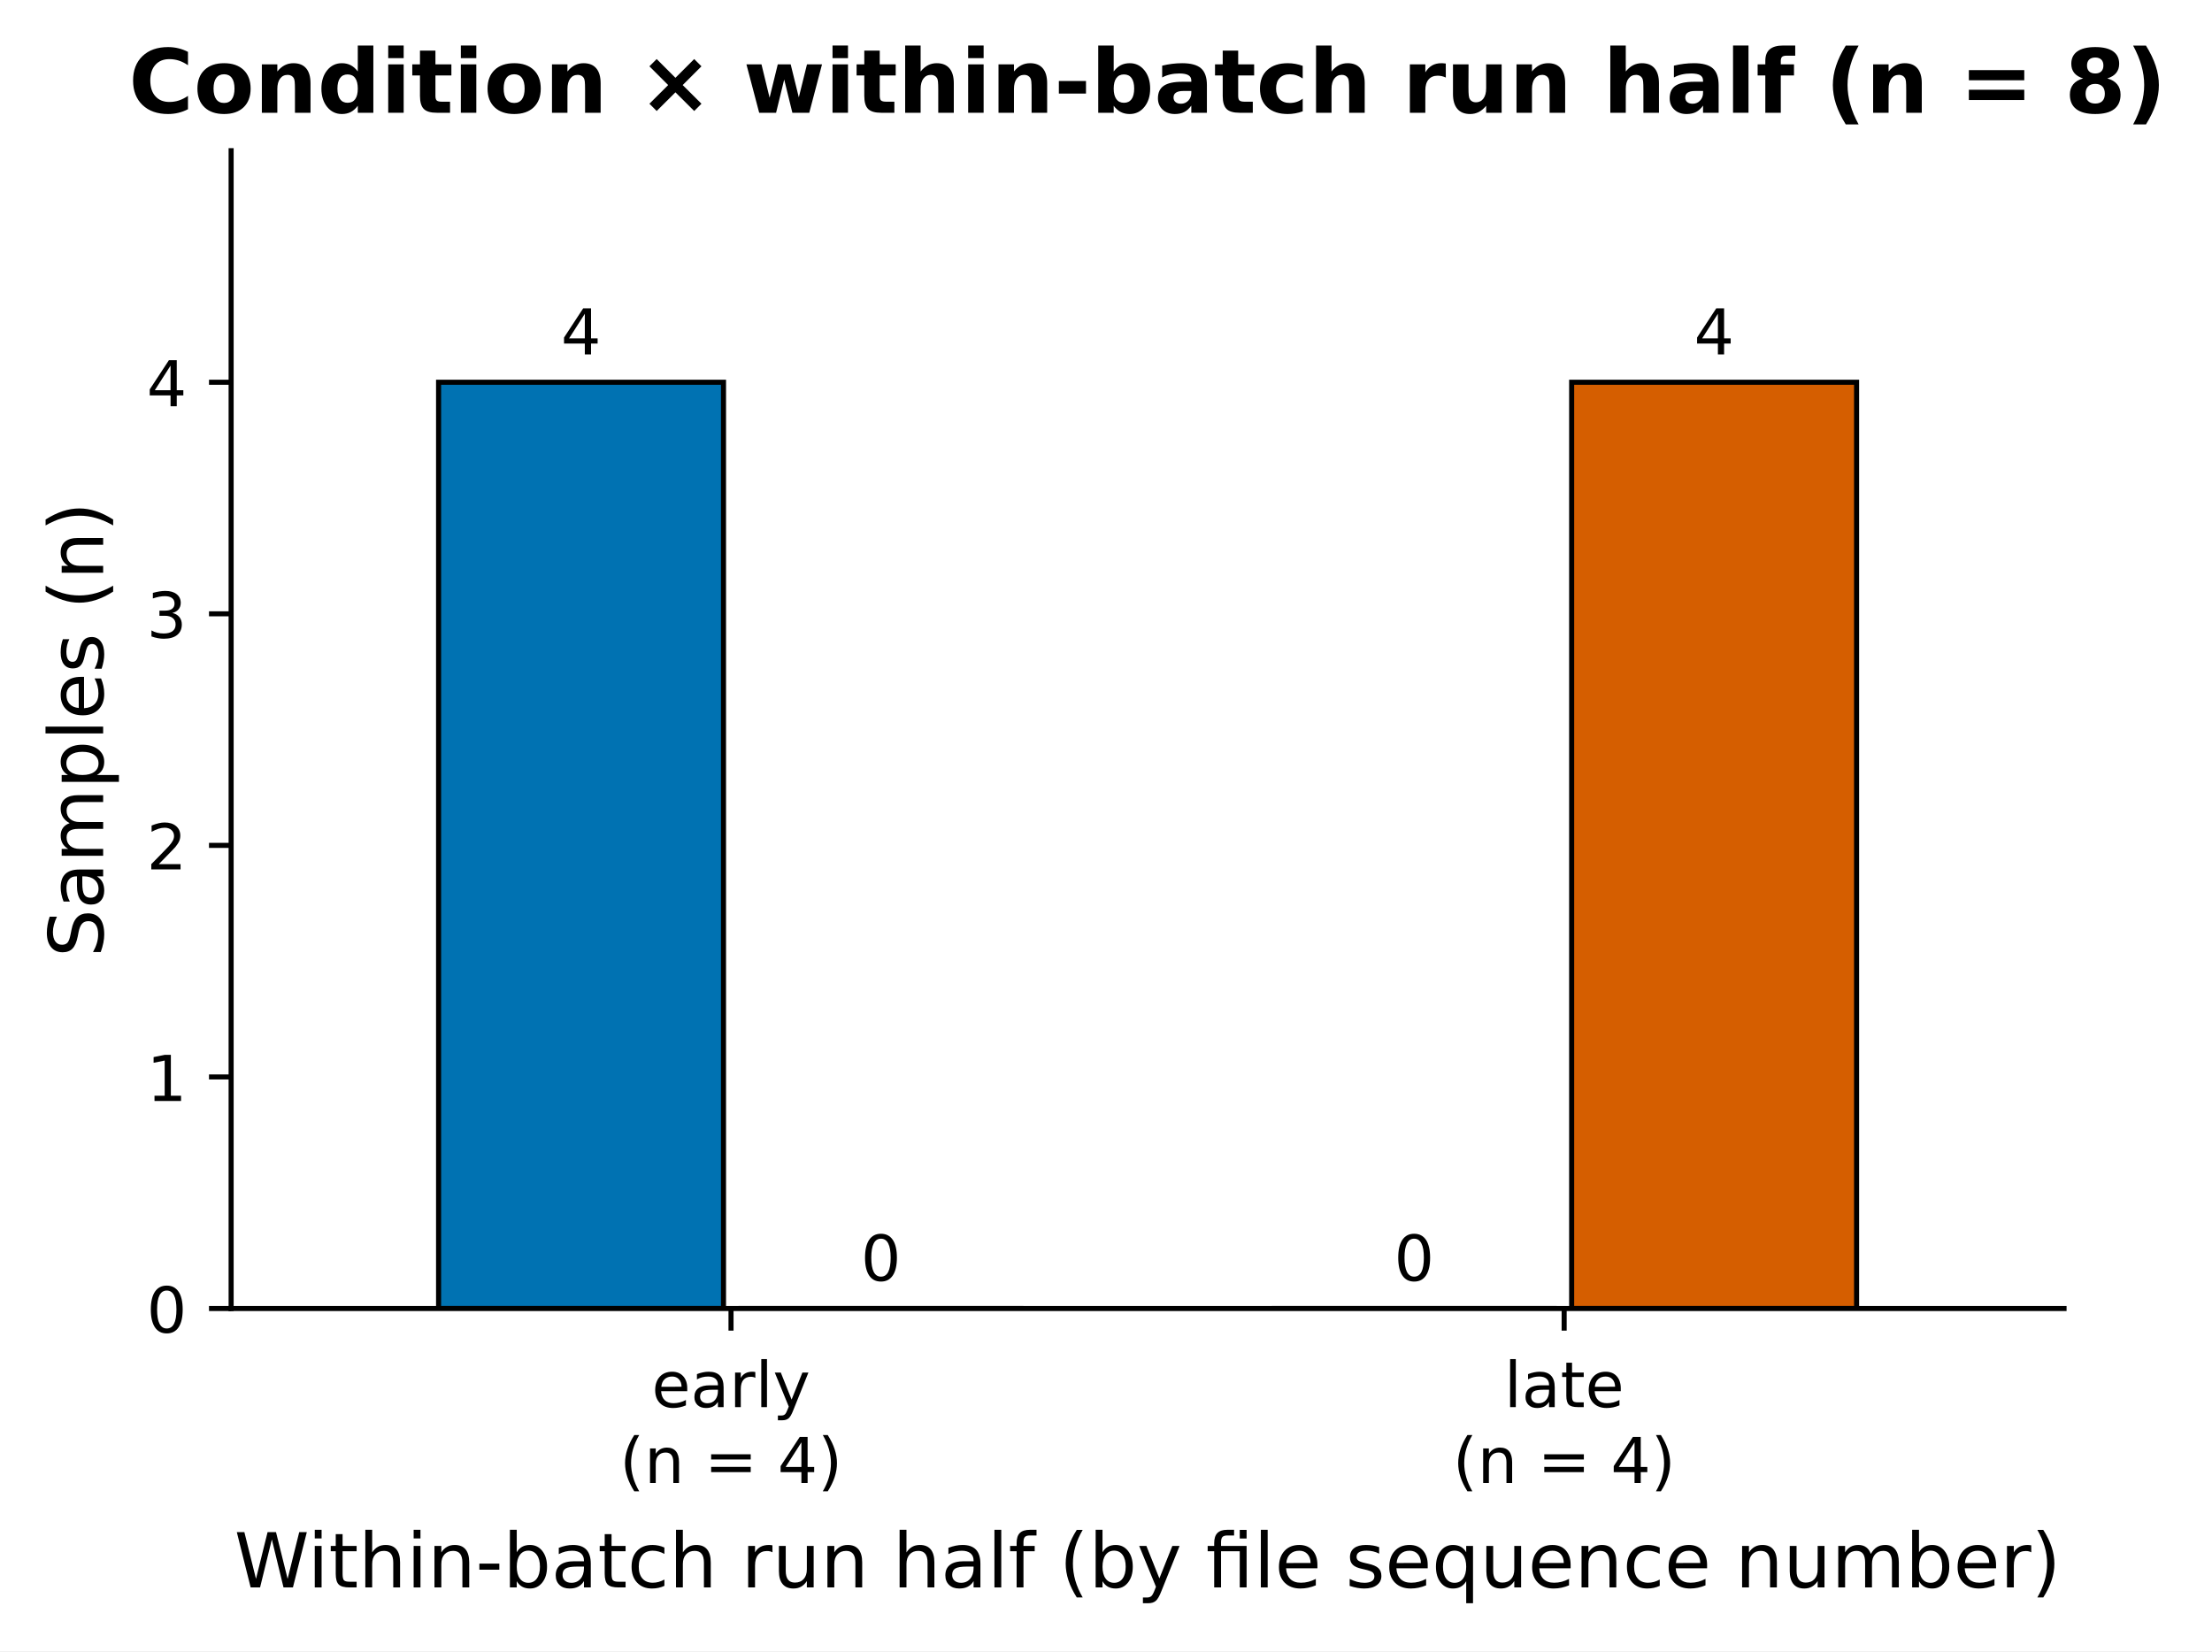
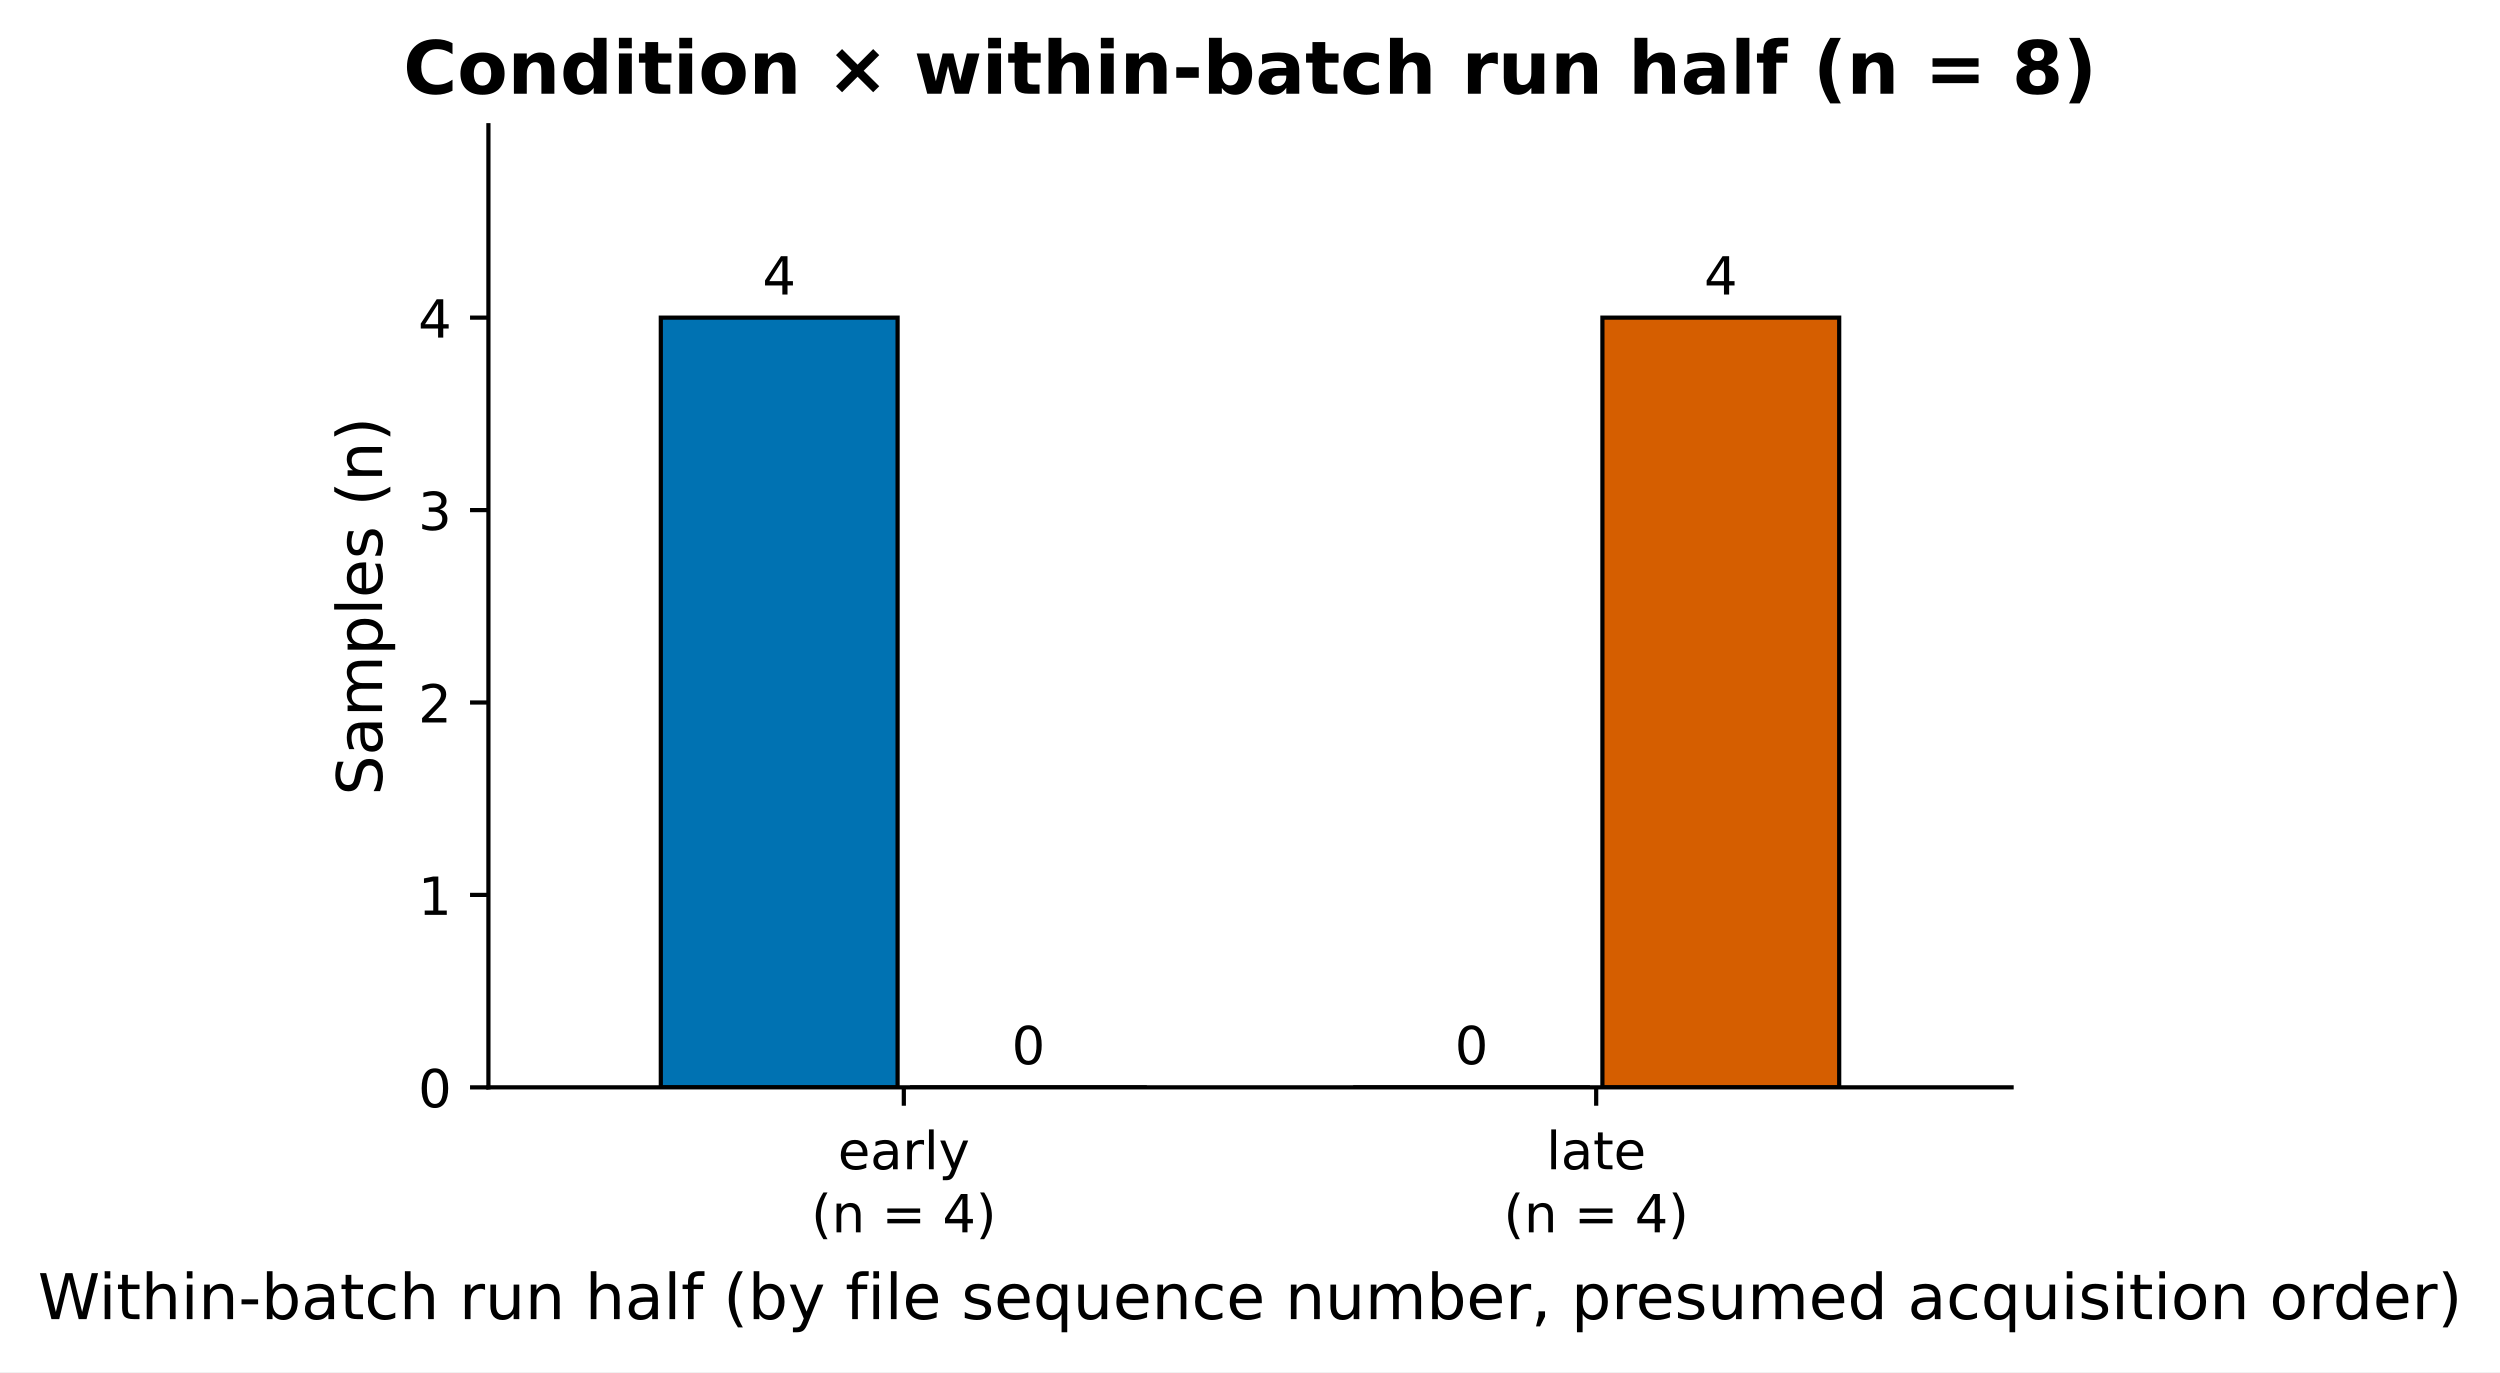
- <svg xmlns="http://www.w3.org/2000/svg" xmlns:xlink="http://www.w3.org/1999/xlink" width="349.928pt" height="261.195pt" viewBox="0 0 349.928 261.195" version="1.1">
+ <svg xmlns="http://www.w3.org/2000/svg" xmlns:xlink="http://www.w3.org/1999/xlink" width="475.909pt" height="261.195pt" viewBox="0 0 475.909 261.195" version="1.1">
  <defs>
    <style type="text/css">*{stroke-linejoin: round; stroke-linecap: butt}</style>
  </defs>
  <g id="figure_1">
    <g id="patch_1">
-       <path d="M 0 261.195  L 349.928 261.195  L 349.928 0  L 0 0  z " style="fill: #ffffff" />
+       <path d="M 0 261.195  L 475.909 261.195  L 475.909 0  L 0 0  z " style="fill: #ffffff" />
    </g>
    <g id="axes_1">
      <g id="patch_2">
-         <path d="M 36.563 206.99  L 326.521 206.99  L 326.521 23.838  L 36.563 23.838  z " style="fill: #ffffff" />
+         <path d="M 92.976 206.99  L 382.933 206.99  L 382.933 23.838  L 92.976 23.838  z " style="fill: #ffffff" />
      </g>
      <g id="patch_3">
-         <path d="M 69.381 206.99  L 114.456 206.99  L 114.456 60.468  L 69.381 60.468  z " clip-path="url(#p6c44397ca6)" style="fill: #0072b2; stroke: #000000; stroke-width: 0.8; stroke-linejoin: miter" />
+         <path d="M 125.794 206.99  L 170.869 206.99  L 170.869 60.468  L 125.794 60.468  z " clip-path="url(#pe62c5b9ca9)" style="fill: #0072b2; stroke: #000000; stroke-width: 0.8; stroke-linejoin: miter" />
      </g>
      <g id="patch_4">
-         <path d="M 201.18 206.99  L 246.255 206.99  L 246.255 206.99  L 201.18 206.99  z " clip-path="url(#p6c44397ca6)" style="fill: #0072b2; stroke: #000000; stroke-width: 0.8; stroke-linejoin: miter" />
+         <path d="M 257.592 206.99  L 302.668 206.99  L 302.668 206.99  L 257.592 206.99  z " clip-path="url(#pe62c5b9ca9)" style="fill: #0072b2; stroke: #000000; stroke-width: 0.8; stroke-linejoin: miter" />
      </g>
      <g id="patch_5">
-         <path d="M 116.829 206.99  L 161.904 206.99  L 161.904 206.99  L 116.829 206.99  z " clip-path="url(#p6c44397ca6)" style="fill: #d55e00; stroke: #000000; stroke-width: 0.8; stroke-linejoin: miter" />
+         <path d="M 173.241 206.99  L 218.316 206.99  L 218.316 206.99  L 173.241 206.99  z " clip-path="url(#pe62c5b9ca9)" style="fill: #d55e00; stroke: #000000; stroke-width: 0.8; stroke-linejoin: miter" />
      </g>
      <g id="patch_6">
-         <path d="M 248.628 206.99  L 293.703 206.99  L 293.703 60.468  L 248.628 60.468  z " clip-path="url(#p6c44397ca6)" style="fill: #d55e00; stroke: #000000; stroke-width: 0.8; stroke-linejoin: miter" />
+         <path d="M 305.04 206.99  L 350.115 206.99  L 350.115 60.468  L 305.04 60.468  z " clip-path="url(#pe62c5b9ca9)" style="fill: #d55e00; stroke: #000000; stroke-width: 0.8; stroke-linejoin: miter" />
      </g>
      <g id="matplotlib.axis_1">
        <g id="xtick_1">
          <g id="line2d_1">
            <defs>
-               <path id="m9b67dad67b" d="M 0 0  L 0 3.5  " style="stroke: #000000; stroke-width: 0.8" />
+               <path id="me3e84cc0a0" d="M 0 0  L 0 3.5  " style="stroke: #000000; stroke-width: 0.8" />
            </defs>
            <g>
-               <use xlink:href="#m9b67dad67b" x="115.643" y="206.99" style="stroke: #000000; stroke-width: 0.8" />
+               <use xlink:href="#me3e84cc0a0" x="172.055" y="206.99" style="stroke: #000000; stroke-width: 0.8" />
            </g>
          </g>
          <g id="text_1">
-             <g transform="translate(103.0981 222.5891) scale(0.1 -0.1)">
-               <defs>
-                 <path id="DejaVuSans-48" d="M 3597 1894  L 3597 1613  L 953 1613  Q 991 1019 1311 708  Q 1631 397 2203 397  Q 2534 397 2845 478  Q 3156 559 3463 722  L 3463 178  Q 3153 47 2828 -22  Q 2503 -91 2169 -91  Q 1331 -91 842 396  Q 353 884 353 1716  Q 353 2575 817 3079  Q 1281 3584 2069 3584  Q 2775 3584 3186 3129  Q 3597 2675 3597 1894  z M 3022 2063  Q 3016 2534 2758 2815  Q 2500 3097 2075 3097  Q 1594 3097 1305 2825  Q 1016 2553 972 2059  L 3022 2063  z " transform="scale(0.015625)" />
-                 <path id="DejaVuSans-44" d="M 2194 1759  Q 1497 1759 1228 1600  Q 959 1441 959 1056  Q 959 750 1161 570  Q 1363 391 1709 391  Q 2188 391 2477 730  Q 2766 1069 2766 1631  L 2766 1759  L 2194 1759  z M 3341 1997  L 3341 0  L 2766 0  L 2766 531  Q 2569 213 2275 61  Q 1981 -91 1556 -91  Q 1019 -91 701 211  Q 384 513 384 1019  Q 384 1609 779 1909  Q 1175 2209 1959 2209  L 2766 2209  L 2766 2266  Q 2766 2663 2505 2880  Q 2244 3097 1772 3097  Q 1472 3097 1187 3025  Q 903 2953 641 2809  L 641 3341  Q 956 3463 1253 3523  Q 1550 3584 1831 3584  Q 2591 3584 2966 3190  Q 3341 2797 3341 1997  z " transform="scale(0.015625)" />
-                 <path id="DejaVuSans-55" d="M 2631 2963  Q 2534 3019 2420 3045  Q 2306 3072 2169 3072  Q 1681 3072 1420 2755  Q 1159 2438 1159 1844  L 1159 0  L 581 0  L 581 3500  L 1159 3500  L 1159 2956  Q 1341 3275 1631 3429  Q 1922 3584 2338 3584  Q 2397 3584 2469 3576  Q 2541 3569 2628 3553  L 2631 2963  z " transform="scale(0.015625)" />
-                 <path id="DejaVuSans-4f" d="M 603 4863  L 1178 4863  L 1178 0  L 603 0  L 603 4863  z " transform="scale(0.015625)" />
-                 <path id="DejaVuSans-5c" d="M 2059 -325  Q 1816 -950 1584 -1140  Q 1353 -1331 966 -1331  L 506 -1331  L 506 -850  L 844 -850  Q 1081 -850 1212 -737  Q 1344 -625 1503 -206  L 1606 56  L 191 3500  L 800 3500  L 1894 763  L 2988 3500  L 3597 3500  L 2059 -325  z " transform="scale(0.015625)" />
-               </defs>
-               <use xlink:href="#DejaVuSans-48" />
-               <use xlink:href="#DejaVuSans-44" transform="translate(61.53125 0)" />
-               <use xlink:href="#DejaVuSans-55" transform="translate(122.8125 0)" />
-               <use xlink:href="#DejaVuSans-4f" transform="translate(163.9219 0)" />
-               <use xlink:href="#DejaVuSans-5c" transform="translate(191.7031 0)" />
-             </g>
-             <g transform="translate(98.02314 234.5911) scale(0.1 -0.1)">
-               <defs>
-                 <path id="DejaVuSans-b" d="M 1984 4856  Q 1566 4138 1362 3434  Q 1159 2731 1159 2009  Q 1159 1288 1364 580  Q 1569 -128 1984 -844  L 1484 -844  Q 1016 -109 783 600  Q 550 1309 550 2009  Q 550 2706 781 3412  Q 1013 4119 1484 4856  L 1984 4856  z " transform="scale(0.015625)" />
-                 <path id="DejaVuSans-51" d="M 3513 2113  L 3513 0  L 2938 0  L 2938 2094  Q 2938 2591 2744 2837  Q 2550 3084 2163 3084  Q 1697 3084 1428 2787  Q 1159 2491 1159 1978  L 1159 0  L 581 0  L 581 3500  L 1159 3500  L 1159 2956  Q 1366 3272 1645 3428  Q 1925 3584 2291 3584  Q 2894 3584 3203 3211  Q 3513 2838 3513 2113  z " transform="scale(0.015625)" />
-                 <path id="DejaVuSans-3" transform="scale(0.015625)" />
-                 <path id="DejaVuSans-20" d="M 678 2906  L 4684 2906  L 4684 2381  L 678 2381  L 678 2906  z M 678 1631  L 4684 1631  L 4684 1100  L 678 1100  L 678 1631  z " transform="scale(0.015625)" />
-                 <path id="DejaVuSans-17" d="M 2419 4116  L 825 1625  L 2419 1625  L 2419 4116  z M 2253 4666  L 3047 4666  L 3047 1625  L 3713 1625  L 3713 1100  L 3047 1100  L 3047 0  L 2419 0  L 2419 1100  L 313 1100  L 313 1709  L 2253 4666  z " transform="scale(0.015625)" />
-                 <path id="DejaVuSans-c" d="M 513 4856  L 1013 4856  Q 1481 4119 1714 3412  Q 1947 2706 1947 2009  Q 1947 1309 1714 600  Q 1481 -109 1013 -844  L 513 -844  Q 928 -128 1133 580  Q 1338 1288 1338 2009  Q 1338 2731 1133 3434  Q 928 4138 513 4856  z " transform="scale(0.015625)" />
-               </defs>
-               <use xlink:href="#DejaVuSans-b" />
-               <use xlink:href="#DejaVuSans-51" transform="translate(39.01562 0)" />
-               <use xlink:href="#DejaVuSans-3" transform="translate(102.3906 0)" />
-               <use xlink:href="#DejaVuSans-20" transform="translate(134.1719 0)" />
-               <use xlink:href="#DejaVuSans-3" transform="translate(217.9688 0)" />
-               <use xlink:href="#DejaVuSans-17" transform="translate(249.75 0)" />
-               <use xlink:href="#DejaVuSans-c" transform="translate(313.375 0)" />
-             </g>
+             <text style="font-size: 10px; font-family: 'DejaVu Sans', 'Bitstream Vera Sans', 'Computer Modern Sans Serif', 'Lucida Grande', 'Verdana', 'Geneva', 'Lucid', 'Arial', 'Helvetica', 'Avant Garde', sans-serif" transform="translate(159.5105 222.5891)">early</text>
+             <text style="font-size: 10px; font-family: 'DejaVu Sans', 'Bitstream Vera Sans', 'Computer Modern Sans Serif', 'Lucida Grande', 'Verdana', 'Geneva', 'Lucid', 'Arial', 'Helvetica', 'Avant Garde', sans-serif" transform="translate(154.4355 234.5911)">(n = 4)</text>
          </g>
        </g>
        <g id="xtick_2">
          <g id="line2d_2">
            <g>
-               <use xlink:href="#m9b67dad67b" x="247.441" y="206.99" style="stroke: #000000; stroke-width: 0.8" />
+               <use xlink:href="#me3e84cc0a0" x="303.854" y="206.99" style="stroke: #000000; stroke-width: 0.8" />
            </g>
          </g>
          <g id="text_2">
-             <g transform="translate(237.9515 222.5891) scale(0.1 -0.1)">
-               <defs>
-                 <path id="DejaVuSans-57" d="M 1172 4494  L 1172 3500  L 2356 3500  L 2356 3053  L 1172 3053  L 1172 1153  Q 1172 725 1289 603  Q 1406 481 1766 481  L 2356 481  L 2356 0  L 1766 0  Q 1100 0 847 248  Q 594 497 594 1153  L 594 3053  L 172 3053  L 172 3500  L 594 3500  L 594 4494  L 1172 4494  z " transform="scale(0.015625)" />
-               </defs>
-               <use xlink:href="#DejaVuSans-4f" />
-               <use xlink:href="#DejaVuSans-44" transform="translate(27.78125 0)" />
-               <use xlink:href="#DejaVuSans-57" transform="translate(89.0625 0)" />
-               <use xlink:href="#DejaVuSans-48" transform="translate(128.2656 0)" />
-             </g>
-             <g transform="translate(229.8219 234.5911) scale(0.1 -0.1)">
-               <use xlink:href="#DejaVuSans-b" />
-               <use xlink:href="#DejaVuSans-51" transform="translate(39.01562 0)" />
-               <use xlink:href="#DejaVuSans-3" transform="translate(102.3906 0)" />
-               <use xlink:href="#DejaVuSans-20" transform="translate(134.1719 0)" />
-               <use xlink:href="#DejaVuSans-3" transform="translate(217.9688 0)" />
-               <use xlink:href="#DejaVuSans-17" transform="translate(249.75 0)" />
-               <use xlink:href="#DejaVuSans-c" transform="translate(313.375 0)" />
-             </g>
+             <text style="font-size: 10px; font-family: 'DejaVu Sans', 'Bitstream Vera Sans', 'Computer Modern Sans Serif', 'Lucida Grande', 'Verdana', 'Geneva', 'Lucid', 'Arial', 'Helvetica', 'Avant Garde', sans-serif" transform="translate(294.3639 222.5891)">late</text>
+             <text style="font-size: 10px; font-family: 'DejaVu Sans', 'Bitstream Vera Sans', 'Computer Modern Sans Serif', 'Lucida Grande', 'Verdana', 'Geneva', 'Lucid', 'Arial', 'Helvetica', 'Avant Garde', sans-serif" transform="translate(286.2342 234.5911)">(n = 4)</text>
          </g>
        </g>
        <g id="text_3">
-           <g transform="translate(37.06391 251.1125) scale(0.12 -0.12)">
-             <defs>
-               <path id="DejaVuSans-3a" d="M 213 4666  L 850 4666  L 1831 722  L 2809 4666  L 3519 4666  L 4500 722  L 5478 4666  L 6119 4666  L 4947 0  L 4153 0  L 3169 4050  L 2175 0  L 1381 0  L 213 4666  z " transform="scale(0.015625)" />
-               <path id="DejaVuSans-4c" d="M 603 3500  L 1178 3500  L 1178 0  L 603 0  L 603 3500  z M 603 4863  L 1178 4863  L 1178 4134  L 603 4134  L 603 4863  z " transform="scale(0.015625)" />
-               <path id="DejaVuSans-4b" d="M 3513 2113  L 3513 0  L 2938 0  L 2938 2094  Q 2938 2591 2744 2837  Q 2550 3084 2163 3084  Q 1697 3084 1428 2787  Q 1159 2491 1159 1978  L 1159 0  L 581 0  L 581 4863  L 1159 4863  L 1159 2956  Q 1366 3272 1645 3428  Q 1925 3584 2291 3584  Q 2894 3584 3203 3211  Q 3513 2838 3513 2113  z " transform="scale(0.015625)" />
-               <path id="DejaVuSans-10" d="M 313 2009  L 1997 2009  L 1997 1497  L 313 1497  L 313 2009  z " transform="scale(0.015625)" />
-               <path id="DejaVuSans-45" d="M 3116 1747  Q 3116 2381 2855 2742  Q 2594 3103 2138 3103  Q 1681 3103 1420 2742  Q 1159 2381 1159 1747  Q 1159 1113 1420 752  Q 1681 391 2138 391  Q 2594 391 2855 752  Q 3116 1113 3116 1747  z M 1159 2969  Q 1341 3281 1617 3432  Q 1894 3584 2278 3584  Q 2916 3584 3314 3078  Q 3713 2572 3713 1747  Q 3713 922 3314 415  Q 2916 -91 2278 -91  Q 1894 -91 1617 61  Q 1341 213 1159 525  L 1159 0  L 581 0  L 581 4863  L 1159 4863  L 1159 2969  z " transform="scale(0.015625)" />
-               <path id="DejaVuSans-46" d="M 3122 3366  L 3122 2828  Q 2878 2963 2633 3030  Q 2388 3097 2138 3097  Q 1578 3097 1268 2742  Q 959 2388 959 1747  Q 959 1106 1268 751  Q 1578 397 2138 397  Q 2388 397 2633 464  Q 2878 531 3122 666  L 3122 134  Q 2881 22 2623 -34  Q 2366 -91 2075 -91  Q 1284 -91 818 406  Q 353 903 353 1747  Q 353 2603 823 3093  Q 1294 3584 2113 3584  Q 2378 3584 2631 3529  Q 2884 3475 3122 3366  z " transform="scale(0.015625)" />
-               <path id="DejaVuSans-58" d="M 544 1381  L 544 3500  L 1119 3500  L 1119 1403  Q 1119 906 1312 657  Q 1506 409 1894 409  Q 2359 409 2629 706  Q 2900 1003 2900 1516  L 2900 3500  L 3475 3500  L 3475 0  L 2900 0  L 2900 538  Q 2691 219 2414 64  Q 2138 -91 1772 -91  Q 1169 -91 856 284  Q 544 659 544 1381  z M 1991 3584  L 1991 3584  z " transform="scale(0.015625)" />
-               <path id="DejaVuSans-49" d="M 2375 4863  L 2375 4384  L 1825 4384  Q 1516 4384 1395 4259  Q 1275 4134 1275 3809  L 1275 3500  L 2222 3500  L 2222 3053  L 1275 3053  L 1275 0  L 697 0  L 697 3053  L 147 3053  L 147 3500  L 697 3500  L 697 3744  Q 697 4328 969 4595  Q 1241 4863 1831 4863  L 2375 4863  z " transform="scale(0.015625)" />
-               <path id="DejaVuSans-13af" d="M 3431 3500  L 3431 0  L 2853 0  L 2853 3053  L 1275 3053  L 1275 0  L 697 0  L 697 3053  L 147 3053  L 147 3500  L 697 3500  L 697 3744  Q 697 4316 967 4589  Q 1238 4863 1797 4863  L 2375 4863  L 2375 4384  L 1825 4384  Q 1516 4384 1395 4259  Q 1275 4134 1275 3809  L 1275 3500  L 3431 3500  z M 2853 4856  L 3431 4856  L 3431 4128  L 2853 4128  L 2853 4856  z " transform="scale(0.015625)" />
-               <path id="DejaVuSans-56" d="M 2834 3397  L 2834 2853  Q 2591 2978 2328 3040  Q 2066 3103 1784 3103  Q 1356 3103 1142 2972  Q 928 2841 928 2578  Q 928 2378 1081 2264  Q 1234 2150 1697 2047  L 1894 2003  Q 2506 1872 2764 1633  Q 3022 1394 3022 966  Q 3022 478 2636 193  Q 2250 -91 1575 -91  Q 1294 -91 989 -36  Q 684 19 347 128  L 347 722  Q 666 556 975 473  Q 1284 391 1588 391  Q 1994 391 2212 530  Q 2431 669 2431 922  Q 2431 1156 2273 1281  Q 2116 1406 1581 1522  L 1381 1569  Q 847 1681 609 1914  Q 372 2147 372 2553  Q 372 3047 722 3315  Q 1072 3584 1716 3584  Q 2034 3584 2315 3537  Q 2597 3491 2834 3397  z " transform="scale(0.015625)" />
-               <path id="DejaVuSans-54" d="M 947 1747  Q 947 1113 1208 752  Q 1469 391 1925 391  Q 2381 391 2643 752  Q 2906 1113 2906 1747  Q 2906 2381 2643 2742  Q 2381 3103 1925 3103  Q 1469 3103 1208 2742  Q 947 2381 947 1747  z M 2906 525  Q 2725 213 2448 61  Q 2172 -91 1784 -91  Q 1150 -91 751 415  Q 353 922 353 1747  Q 353 2572 751 3078  Q 1150 3584 1784 3584  Q 2172 3584 2448 3432  Q 2725 3281 2906 2969  L 2906 3500  L 3481 3500  L 3481 -1331  L 2906 -1331  L 2906 525  z " transform="scale(0.015625)" />
-               <path id="DejaVuSans-50" d="M 3328 2828  Q 3544 3216 3844 3400  Q 4144 3584 4550 3584  Q 5097 3584 5394 3201  Q 5691 2819 5691 2113  L 5691 0  L 5113 0  L 5113 2094  Q 5113 2597 4934 2840  Q 4756 3084 4391 3084  Q 3944 3084 3684 2787  Q 3425 2491 3425 1978  L 3425 0  L 2847 0  L 2847 2094  Q 2847 2600 2669 2842  Q 2491 3084 2119 3084  Q 1678 3084 1418 2786  Q 1159 2488 1159 1978  L 1159 0  L 581 0  L 581 3500  L 1159 3500  L 1159 2956  Q 1356 3278 1631 3431  Q 1906 3584 2284 3584  Q 2666 3584 2933 3390  Q 3200 3197 3328 2828  z " transform="scale(0.015625)" />
-             </defs>
-             <use xlink:href="#DejaVuSans-3a" />
-             <use xlink:href="#DejaVuSans-4c" transform="translate(96.67188 0)" />
-             <use xlink:href="#DejaVuSans-57" transform="translate(124.4531 0)" />
-             <use xlink:href="#DejaVuSans-4b" transform="translate(163.6562 0)" />
-             <use xlink:href="#DejaVuSans-4c" transform="translate(227.0312 0)" />
-             <use xlink:href="#DejaVuSans-51" transform="translate(254.8125 0)" />
-             <use xlink:href="#DejaVuSans-10" transform="translate(318.1875 0)" />
-             <use xlink:href="#DejaVuSans-45" transform="translate(354.2656 0)" />
-             <use xlink:href="#DejaVuSans-44" transform="translate(417.75 0)" />
-             <use xlink:href="#DejaVuSans-57" transform="translate(479.0312 0)" />
-             <use xlink:href="#DejaVuSans-46" transform="translate(518.2344 0)" />
-             <use xlink:href="#DejaVuSans-4b" transform="translate(573.2188 0)" />
-             <use xlink:href="#DejaVuSans-3" transform="translate(636.5938 0)" />
-             <use xlink:href="#DejaVuSans-55" transform="translate(668.375 0)" />
-             <use xlink:href="#DejaVuSans-58" transform="translate(709.4844 0)" />
-             <use xlink:href="#DejaVuSans-51" transform="translate(772.8594 0)" />
-             <use xlink:href="#DejaVuSans-3" transform="translate(836.2344 0)" />
-             <use xlink:href="#DejaVuSans-4b" transform="translate(868.0156 0)" />
-             <use xlink:href="#DejaVuSans-44" transform="translate(931.3906 0)" />
-             <use xlink:href="#DejaVuSans-4f" transform="translate(992.6719 0)" />
-             <use xlink:href="#DejaVuSans-49" transform="translate(1020.453 0)" />
-             <use xlink:href="#DejaVuSans-3" transform="translate(1055.656 0)" />
-             <use xlink:href="#DejaVuSans-b" transform="translate(1087.438 0)" />
-             <use xlink:href="#DejaVuSans-45" transform="translate(1126.453 0)" />
-             <use xlink:href="#DejaVuSans-5c" transform="translate(1189.938 0)" />
-             <use xlink:href="#DejaVuSans-3" transform="translate(1249.125 0)" />
-             <use xlink:href="#DejaVuSans-13af" transform="translate(1280.906 0)" />
-             <use xlink:href="#DejaVuSans-4f" transform="translate(1343.891 0)" />
-             <use xlink:href="#DejaVuSans-48" transform="translate(1371.672 0)" />
-             <use xlink:href="#DejaVuSans-3" transform="translate(1433.203 0)" />
-             <use xlink:href="#DejaVuSans-56" transform="translate(1464.984 0)" />
-             <use xlink:href="#DejaVuSans-48" transform="translate(1517.078 0)" />
-             <use xlink:href="#DejaVuSans-54" transform="translate(1578.609 0)" />
-             <use xlink:href="#DejaVuSans-58" transform="translate(1642.094 0)" />
-             <use xlink:href="#DejaVuSans-48" transform="translate(1705.469 0)" />
-             <use xlink:href="#DejaVuSans-51" transform="translate(1767 0)" />
-             <use xlink:href="#DejaVuSans-46" transform="translate(1830.375 0)" />
-             <use xlink:href="#DejaVuSans-48" transform="translate(1885.359 0)" />
-             <use xlink:href="#DejaVuSans-3" transform="translate(1946.891 0)" />
-             <use xlink:href="#DejaVuSans-51" transform="translate(1978.672 0)" />
-             <use xlink:href="#DejaVuSans-58" transform="translate(2042.047 0)" />
-             <use xlink:href="#DejaVuSans-50" transform="translate(2105.422 0)" />
-             <use xlink:href="#DejaVuSans-45" transform="translate(2202.828 0)" />
-             <use xlink:href="#DejaVuSans-48" transform="translate(2266.312 0)" />
-             <use xlink:href="#DejaVuSans-55" transform="translate(2327.844 0)" />
-             <use xlink:href="#DejaVuSans-c" transform="translate(2368.953 0)" />
-           </g>
+           <text style="font-size: 12px; font-family: 'DejaVu Sans', 'Bitstream Vera Sans', 'Computer Modern Sans Serif', 'Lucida Grande', 'Verdana', 'Geneva', 'Lucid', 'Arial', 'Helvetica', 'Avant Garde', sans-serif; text-anchor: middle" x="237.954" y="251.113" transform="rotate(-0 237.9544 251.1125)">Within-batch run half (by file sequence number, presumed acquisition order)</text>
        </g>
      </g>
      <g id="matplotlib.axis_2">
        <g id="ytick_1">
          <g id="line2d_3">
            <defs>
-               <path id="mca27468cfd" d="M 0 0  L -3.5 0  " style="stroke: #000000; stroke-width: 0.8" />
+               <path id="m759bf94a67" d="M 0 0  L -3.5 0  " style="stroke: #000000; stroke-width: 0.8" />
            </defs>
            <g>
-               <use xlink:href="#mca27468cfd" x="36.563" y="206.99" style="stroke: #000000; stroke-width: 0.8" />
+               <use xlink:href="#m759bf94a67" x="92.976" y="206.99" style="stroke: #000000; stroke-width: 0.8" />
            </g>
          </g>
          <g id="text_4">
-             <g transform="translate(23.20094 210.7885) scale(0.1 -0.1)">
-               <defs>
-                 <path id="DejaVuSans-13" d="M 2034 4250  Q 1547 4250 1301 3770  Q 1056 3291 1056 2328  Q 1056 1369 1301 889  Q 1547 409 2034 409  Q 2525 409 2770 889  Q 3016 1369 3016 2328  Q 3016 3291 2770 3770  Q 2525 4250 2034 4250  z M 2034 4750  Q 2819 4750 3233 4129  Q 3647 3509 3647 2328  Q 3647 1150 3233 529  Q 2819 -91 2034 -91  Q 1250 -91 836 529  Q 422 1150 422 2328  Q 422 3509 836 4129  Q 1250 4750 2034 4750  z " transform="scale(0.015625)" />
-               </defs>
-               <use xlink:href="#DejaVuSans-13" />
-             </g>
+             <text style="font-size: 10px; font-family: 'DejaVu Sans', 'Bitstream Vera Sans', 'Computer Modern Sans Serif', 'Lucida Grande', 'Verdana', 'Geneva', 'Lucid', 'Arial', 'Helvetica', 'Avant Garde', sans-serif; text-anchor: end" x="85.976" y="210.789" transform="rotate(-0 85.97578 210.7885)">0</text>
          </g>
        </g>
        <g id="ytick_2">
          <g id="line2d_4">
            <g>
-               <use xlink:href="#mca27468cfd" x="36.563" y="170.359" style="stroke: #000000; stroke-width: 0.8" />
+               <use xlink:href="#m759bf94a67" x="92.976" y="170.359" style="stroke: #000000; stroke-width: 0.8" />
            </g>
          </g>
          <g id="text_5">
-             <g transform="translate(23.20094 174.1581) scale(0.1 -0.1)">
-               <defs>
-                 <path id="DejaVuSans-14" d="M 794 531  L 1825 531  L 1825 4091  L 703 3866  L 703 4441  L 1819 4666  L 2450 4666  L 2450 531  L 3481 531  L 3481 0  L 794 0  L 794 531  z " transform="scale(0.015625)" />
-               </defs>
-               <use xlink:href="#DejaVuSans-14" />
-             </g>
+             <text style="font-size: 10px; font-family: 'DejaVu Sans', 'Bitstream Vera Sans', 'Computer Modern Sans Serif', 'Lucida Grande', 'Verdana', 'Geneva', 'Lucid', 'Arial', 'Helvetica', 'Avant Garde', sans-serif; text-anchor: end" x="85.976" y="174.158" transform="rotate(-0 85.97578 174.1581)">1</text>
          </g>
        </g>
        <g id="ytick_3">
          <g id="line2d_5">
            <g>
-               <use xlink:href="#mca27468cfd" x="36.563" y="133.729" style="stroke: #000000; stroke-width: 0.8" />
+               <use xlink:href="#m759bf94a67" x="92.976" y="133.729" style="stroke: #000000; stroke-width: 0.8" />
            </g>
          </g>
          <g id="text_6">
-             <g transform="translate(23.20094 137.5278) scale(0.1 -0.1)">
-               <defs>
-                 <path id="DejaVuSans-15" d="M 1228 531  L 3431 531  L 3431 0  L 469 0  L 469 531  Q 828 903 1448 1529  Q 2069 2156 2228 2338  Q 2531 2678 2651 2914  Q 2772 3150 2772 3378  Q 2772 3750 2511 3984  Q 2250 4219 1831 4219  Q 1534 4219 1204 4116  Q 875 4013 500 3803  L 500 4441  Q 881 4594 1212 4672  Q 1544 4750 1819 4750  Q 2544 4750 2975 4387  Q 3406 4025 3406 3419  Q 3406 3131 3298 2873  Q 3191 2616 2906 2266  Q 2828 2175 2409 1742  Q 1991 1309 1228 531  z " transform="scale(0.015625)" />
-               </defs>
-               <use xlink:href="#DejaVuSans-15" />
-             </g>
+             <text style="font-size: 10px; font-family: 'DejaVu Sans', 'Bitstream Vera Sans', 'Computer Modern Sans Serif', 'Lucida Grande', 'Verdana', 'Geneva', 'Lucid', 'Arial', 'Helvetica', 'Avant Garde', sans-serif; text-anchor: end" x="85.976" y="137.528" transform="rotate(-0 85.97578 137.5278)">2</text>
          </g>
        </g>
        <g id="ytick_4">
          <g id="line2d_6">
            <g>
-               <use xlink:href="#mca27468cfd" x="36.563" y="97.099" style="stroke: #000000; stroke-width: 0.8" />
+               <use xlink:href="#m759bf94a67" x="92.976" y="97.099" style="stroke: #000000; stroke-width: 0.8" />
            </g>
          </g>
          <g id="text_7">
-             <g transform="translate(23.20094 100.8974) scale(0.1 -0.1)">
-               <defs>
-                 <path id="DejaVuSans-16" d="M 2597 2516  Q 3050 2419 3304 2112  Q 3559 1806 3559 1356  Q 3559 666 3084 287  Q 2609 -91 1734 -91  Q 1441 -91 1130 -33  Q 819 25 488 141  L 488 750  Q 750 597 1062 519  Q 1375 441 1716 441  Q 2309 441 2620 675  Q 2931 909 2931 1356  Q 2931 1769 2642 2001  Q 2353 2234 1838 2234  L 1294 2234  L 1294 2753  L 1863 2753  Q 2328 2753 2575 2939  Q 2822 3125 2822 3475  Q 2822 3834 2567 4026  Q 2313 4219 1838 4219  Q 1578 4219 1281 4162  Q 984 4106 628 3988  L 628 4550  Q 988 4650 1302 4700  Q 1616 4750 1894 4750  Q 2613 4750 3031 4423  Q 3450 4097 3450 3541  Q 3450 3153 3228 2886  Q 3006 2619 2597 2516  z " transform="scale(0.015625)" />
-               </defs>
-               <use xlink:href="#DejaVuSans-16" />
-             </g>
+             <text style="font-size: 10px; font-family: 'DejaVu Sans', 'Bitstream Vera Sans', 'Computer Modern Sans Serif', 'Lucida Grande', 'Verdana', 'Geneva', 'Lucid', 'Arial', 'Helvetica', 'Avant Garde', sans-serif; text-anchor: end" x="85.976" y="100.897" transform="rotate(-0 85.97578 100.8974)">3</text>
          </g>
        </g>
        <g id="ytick_5">
          <g id="line2d_7">
            <g>
-               <use xlink:href="#mca27468cfd" x="36.563" y="60.468" style="stroke: #000000; stroke-width: 0.8" />
+               <use xlink:href="#m759bf94a67" x="92.976" y="60.468" style="stroke: #000000; stroke-width: 0.8" />
            </g>
          </g>
          <g id="text_8">
-             <g transform="translate(23.20094 64.26702) scale(0.1 -0.1)">
-               <use xlink:href="#DejaVuSans-17" />
-             </g>
+             <text style="font-size: 10px; font-family: 'DejaVu Sans', 'Bitstream Vera Sans', 'Computer Modern Sans Serif', 'Lucida Grande', 'Verdana', 'Geneva', 'Lucid', 'Arial', 'Helvetica', 'Avant Garde', sans-serif; text-anchor: end" x="85.976" y="64.267" transform="rotate(-0 85.97578 64.26702)">4</text>
          </g>
        </g>
        <g id="text_9">
-           <g transform="translate(16.31812 151.4288) rotate(-90) scale(0.12 -0.12)">
-             <defs>
-               <path id="DejaVuSans-36" d="M 3425 4513  L 3425 3897  Q 3066 4069 2747 4153  Q 2428 4238 2131 4238  Q 1616 4238 1336 4038  Q 1056 3838 1056 3469  Q 1056 3159 1242 3001  Q 1428 2844 1947 2747  L 2328 2669  Q 3034 2534 3370 2195  Q 3706 1856 3706 1288  Q 3706 609 3251 259  Q 2797 -91 1919 -91  Q 1588 -91 1214 -16  Q 841 59 441 206  L 441 856  Q 825 641 1194 531  Q 1563 422 1919 422  Q 2459 422 2753 634  Q 3047 847 3047 1241  Q 3047 1584 2836 1778  Q 2625 1972 2144 2069  L 1759 2144  Q 1053 2284 737 2584  Q 422 2884 422 3419  Q 422 4038 858 4394  Q 1294 4750 2059 4750  Q 2388 4750 2728 4690  Q 3069 4631 3425 4513  z " transform="scale(0.015625)" />
-               <path id="DejaVuSans-53" d="M 1159 525  L 1159 -1331  L 581 -1331  L 581 3500  L 1159 3500  L 1159 2969  Q 1341 3281 1617 3432  Q 1894 3584 2278 3584  Q 2916 3584 3314 3078  Q 3713 2572 3713 1747  Q 3713 922 3314 415  Q 2916 -91 2278 -91  Q 1894 -91 1617 61  Q 1341 213 1159 525  z M 3116 1747  Q 3116 2381 2855 2742  Q 2594 3103 2138 3103  Q 1681 3103 1420 2742  Q 1159 2381 1159 1747  Q 1159 1113 1420 752  Q 1681 391 2138 391  Q 2594 391 2855 752  Q 3116 1113 3116 1747  z " transform="scale(0.015625)" />
-             </defs>
-             <use xlink:href="#DejaVuSans-36" />
-             <use xlink:href="#DejaVuSans-44" transform="translate(63.48438 0)" />
-             <use xlink:href="#DejaVuSans-50" transform="translate(124.7656 0)" />
-             <use xlink:href="#DejaVuSans-53" transform="translate(222.1719 0)" />
-             <use xlink:href="#DejaVuSans-4f" transform="translate(285.6562 0)" />
-             <use xlink:href="#DejaVuSans-48" transform="translate(313.4375 0)" />
-             <use xlink:href="#DejaVuSans-56" transform="translate(374.9688 0)" />
-             <use xlink:href="#DejaVuSans-3" transform="translate(427.0625 0)" />
-             <use xlink:href="#DejaVuSans-b" transform="translate(458.8438 0)" />
-             <use xlink:href="#DejaVuSans-51" transform="translate(497.8594 0)" />
-             <use xlink:href="#DejaVuSans-c" transform="translate(561.2344 0)" />
-           </g>
+           <text style="font-size: 12px; font-family: 'DejaVu Sans', 'Bitstream Vera Sans', 'Computer Modern Sans Serif', 'Lucida Grande', 'Verdana', 'Geneva', 'Lucid', 'Arial', 'Helvetica', 'Avant Garde', sans-serif; text-anchor: middle" x="72.73" y="115.414" transform="rotate(-90 72.73047 115.4137)">Samples (n)</text>
        </g>
      </g>
      <g id="patch_7">
-         <path d="M 36.563 206.99  L 36.563 23.838  " style="fill: none; stroke: #000000; stroke-width: 0.8; stroke-linejoin: miter; stroke-linecap: square" />
+         <path d="M 92.976 206.99  L 92.976 23.838  " style="fill: none; stroke: #000000; stroke-width: 0.8; stroke-linejoin: miter; stroke-linecap: square" />
      </g>
      <g id="patch_8">
-         <path d="M 36.563 206.99  L 326.521 206.99  " style="fill: none; stroke: #000000; stroke-width: 0.8; stroke-linejoin: miter; stroke-linecap: square" />
+         <path d="M 92.976 206.99  L 382.933 206.99  " style="fill: none; stroke: #000000; stroke-width: 0.8; stroke-linejoin: miter; stroke-linecap: square" />
      </g>
      <g id="text_10">
-         <g transform="translate(88.73765 56.06584) scale(0.1 -0.1)">
-           <use xlink:href="#DejaVuSans-17" />
-         </g>
+         <text style="font-size: 10px; font-family: 'DejaVu Sans', 'Bitstream Vera Sans', 'Computer Modern Sans Serif', 'Lucida Grande', 'Verdana', 'Geneva', 'Lucid', 'Arial', 'Helvetica', 'Avant Garde', sans-serif; text-anchor: middle" x="148.331" y="56.066" transform="rotate(-0 148.3312 56.06584)">4</text>
      </g>
      <g id="text_11">
-         <g transform="translate(220.5364 202.5873) scale(0.1 -0.1)">
-           <use xlink:href="#DejaVuSans-13" />
-         </g>
+         <text style="font-size: 10px; font-family: 'DejaVu Sans', 'Bitstream Vera Sans', 'Computer Modern Sans Serif', 'Lucida Grande', 'Verdana', 'Geneva', 'Lucid', 'Arial', 'Helvetica', 'Avant Garde', sans-serif; text-anchor: middle" x="280.13" y="202.587" transform="rotate(-0 280.13 202.5873)">0</text>
      </g>
      <g id="text_12">
-         <g transform="translate(136.1852 202.5873) scale(0.1 -0.1)">
-           <use xlink:href="#DejaVuSans-13" />
-         </g>
+         <text style="font-size: 10px; font-family: 'DejaVu Sans', 'Bitstream Vera Sans', 'Computer Modern Sans Serif', 'Lucida Grande', 'Verdana', 'Geneva', 'Lucid', 'Arial', 'Helvetica', 'Avant Garde', sans-serif; text-anchor: middle" x="195.779" y="202.587" transform="rotate(-0 195.7788 202.5873)">0</text>
      </g>
      <g id="text_13">
-         <g transform="translate(267.9839 56.06584) scale(0.1 -0.1)">
-           <use xlink:href="#DejaVuSans-17" />
-         </g>
+         <text style="font-size: 10px; font-family: 'DejaVu Sans', 'Bitstream Vera Sans', 'Computer Modern Sans Serif', 'Lucida Grande', 'Verdana', 'Geneva', 'Lucid', 'Arial', 'Helvetica', 'Avant Garde', sans-serif; text-anchor: middle" x="327.578" y="56.066" transform="rotate(-0 327.5775 56.06584)">4</text>
      </g>
      <g id="text_14">
-         <g transform="translate(20.35609 17.83781) scale(0.14 -0.14)">
-           <defs>
-             <path id="DejaVuSans-Bold-26" d="M 4288 256  Q 3956 84 3597 -3  Q 3238 -91 2847 -91  Q 1681 -91 1000 561  Q 319 1213 319 2328  Q 319 3447 1000 4098  Q 1681 4750 2847 4750  Q 3238 4750 3597 4662  Q 3956 4575 4288 4403  L 4288 3438  Q 3953 3666 3628 3772  Q 3303 3878 2944 3878  Q 2300 3878 1931 3465  Q 1563 3053 1563 2328  Q 1563 1606 1931 1193  Q 2300 781 2944 781  Q 3303 781 3628 887  Q 3953 994 4288 1222  L 4288 256  z " transform="scale(0.015625)" />
-             <path id="DejaVuSans-Bold-52" d="M 2203 2784  Q 1831 2784 1636 2517  Q 1441 2250 1441 1747  Q 1441 1244 1636 976  Q 1831 709 2203 709  Q 2569 709 2762 976  Q 2956 1244 2956 1747  Q 2956 2250 2762 2517  Q 2569 2784 2203 2784  z M 2203 3584  Q 3106 3584 3614 3096  Q 4122 2609 4122 1747  Q 4122 884 3614 396  Q 3106 -91 2203 -91  Q 1297 -91 786 396  Q 275 884 275 1747  Q 275 2609 786 3096  Q 1297 3584 2203 3584  z " transform="scale(0.015625)" />
-             <path id="DejaVuSans-Bold-51" d="M 4056 2131  L 4056 0  L 2931 0  L 2931 347  L 2931 1631  Q 2931 2084 2911 2256  Q 2891 2428 2841 2509  Q 2775 2619 2662 2680  Q 2550 2741 2406 2741  Q 2056 2741 1856 2470  Q 1656 2200 1656 1722  L 1656 0  L 538 0  L 538 3500  L 1656 3500  L 1656 2988  Q 1909 3294 2193 3439  Q 2478 3584 2822 3584  Q 3428 3584 3742 3212  Q 4056 2841 4056 2131  z " transform="scale(0.015625)" />
-             <path id="DejaVuSans-Bold-47" d="M 2919 2988  L 2919 4863  L 4044 4863  L 4044 0  L 2919 0  L 2919 506  Q 2688 197 2409 53  Q 2131 -91 1766 -91  Q 1119 -91 703 423  Q 288 938 288 1747  Q 288 2556 703 3070  Q 1119 3584 1766 3584  Q 2128 3584 2408 3439  Q 2688 3294 2919 2988  z M 2181 722  Q 2541 722 2730 984  Q 2919 1247 2919 1747  Q 2919 2247 2730 2509  Q 2541 2772 2181 2772  Q 1825 2772 1636 2509  Q 1447 2247 1447 1747  Q 1447 1247 1636 984  Q 1825 722 2181 722  z " transform="scale(0.015625)" />
-             <path id="DejaVuSans-Bold-4c" d="M 538 3500  L 1656 3500  L 1656 0  L 538 0  L 538 3500  z M 538 4863  L 1656 4863  L 1656 3950  L 538 3950  L 538 4863  z " transform="scale(0.015625)" />
-             <path id="DejaVuSans-Bold-57" d="M 1759 4494  L 1759 3500  L 2913 3500  L 2913 2700  L 1759 2700  L 1759 1216  Q 1759 972 1856 886  Q 1953 800 2241 800  L 2816 800  L 2816 0  L 1856 0  Q 1194 0 917 276  Q 641 553 641 1216  L 641 2700  L 84 2700  L 84 3500  L 641 3500  L 641 4494  L 1759 4494  z " transform="scale(0.015625)" />
-             <path id="DejaVuSans-Bold-3" transform="scale(0.015625)" />
-             <path id="DejaVuSans-Bold-99" d="M 4563 3359  L 3206 2003  L 4563 653  L 4038 128  L 2681 1478  L 1325 128  L 800 653  L 2156 2003  L 800 3359  L 1325 3884  L 2681 2528  L 4038 3884  L 4563 3359  z " transform="scale(0.015625)" />
-             <path id="DejaVuSans-Bold-5a" d="M 225 3500  L 1313 3500  L 1900 1088  L 2491 3500  L 3425 3500  L 4013 1113  L 4603 3500  L 5691 3500  L 4769 0  L 3547 0  L 2956 2406  L 2369 0  L 1147 0  L 225 3500  z " transform="scale(0.015625)" />
-             <path id="DejaVuSans-Bold-4b" d="M 4056 2131  L 4056 0  L 2931 0  L 2931 347  L 2931 1625  Q 2931 2084 2911 2256  Q 2891 2428 2841 2509  Q 2775 2619 2662 2680  Q 2550 2741 2406 2741  Q 2056 2741 1856 2470  Q 1656 2200 1656 1722  L 1656 0  L 538 0  L 538 4863  L 1656 4863  L 1656 2988  Q 1909 3294 2193 3439  Q 2478 3584 2822 3584  Q 3428 3584 3742 3212  Q 4056 2841 4056 2131  z " transform="scale(0.015625)" />
-             <path id="DejaVuSans-Bold-10" d="M 347 2297  L 2309 2297  L 2309 1388  L 347 1388  L 347 2297  z " transform="scale(0.015625)" />
-             <path id="DejaVuSans-Bold-45" d="M 2400 722  Q 2759 722 2948 984  Q 3138 1247 3138 1747  Q 3138 2247 2948 2509  Q 2759 2772 2400 2772  Q 2041 2772 1848 2508  Q 1656 2244 1656 1747  Q 1656 1250 1848 986  Q 2041 722 2400 722  z M 1656 2988  Q 1888 3294 2169 3439  Q 2450 3584 2816 3584  Q 3463 3584 3878 3070  Q 4294 2556 4294 1747  Q 4294 938 3878 423  Q 3463 -91 2816 -91  Q 2450 -91 2169 54  Q 1888 200 1656 506  L 1656 0  L 538 0  L 538 4863  L 1656 4863  L 1656 2988  z " transform="scale(0.015625)" />
-             <path id="DejaVuSans-Bold-44" d="M 2106 1575  Q 1756 1575 1579 1456  Q 1403 1338 1403 1106  Q 1403 894 1545 773  Q 1688 653 1941 653  Q 2256 653 2472 879  Q 2688 1106 2688 1447  L 2688 1575  L 2106 1575  z M 3816 1997  L 3816 0  L 2688 0  L 2688 519  Q 2463 200 2181 54  Q 1900 -91 1497 -91  Q 953 -91 614 226  Q 275 544 275 1050  Q 275 1666 698 1953  Q 1122 2241 2028 2241  L 2688 2241  L 2688 2328  Q 2688 2594 2478 2717  Q 2269 2841 1825 2841  Q 1466 2841 1156 2769  Q 847 2697 581 2553  L 581 3406  Q 941 3494 1303 3539  Q 1666 3584 2028 3584  Q 2975 3584 3395 3211  Q 3816 2838 3816 1997  z " transform="scale(0.015625)" />
-             <path id="DejaVuSans-Bold-46" d="M 3366 3391  L 3366 2478  Q 3138 2634 2908 2709  Q 2678 2784 2431 2784  Q 1963 2784 1702 2511  Q 1441 2238 1441 1747  Q 1441 1256 1702 982  Q 1963 709 2431 709  Q 2694 709 2930 787  Q 3166 866 3366 1019  L 3366 103  Q 3103 6 2833 -42  Q 2563 -91 2291 -91  Q 1344 -91 809 395  Q 275 881 275 1747  Q 275 2613 809 3098  Q 1344 3584 2291 3584  Q 2566 3584 2833 3536  Q 3100 3488 3366 3391  z " transform="scale(0.015625)" />
-             <path id="DejaVuSans-Bold-55" d="M 3138 2547  Q 2991 2616 2845 2648  Q 2700 2681 2553 2681  Q 2122 2681 1889 2404  Q 1656 2128 1656 1613  L 1656 0  L 538 0  L 538 3500  L 1656 3500  L 1656 2925  Q 1872 3269 2151 3426  Q 2431 3584 2822 3584  Q 2878 3584 2943 3579  Q 3009 3575 3134 3559  L 3138 2547  z " transform="scale(0.015625)" />
-             <path id="DejaVuSans-Bold-58" d="M 500 1363  L 500 3500  L 1625 3500  L 1625 3150  Q 1625 2866 1622 2436  Q 1619 2006 1619 1863  Q 1619 1441 1641 1255  Q 1663 1069 1716 984  Q 1784 875 1895 815  Q 2006 756 2150 756  Q 2500 756 2700 1025  Q 2900 1294 2900 1772  L 2900 3500  L 4019 3500  L 4019 0  L 2900 0  L 2900 506  Q 2647 200 2364 54  Q 2081 -91 1741 -91  Q 1134 -91 817 281  Q 500 653 500 1363  z " transform="scale(0.015625)" />
-             <path id="DejaVuSans-Bold-4f" d="M 538 4863  L 1656 4863  L 1656 0  L 538 0  L 538 4863  z " transform="scale(0.015625)" />
-             <path id="DejaVuSans-Bold-49" d="M 2841 4863  L 2841 4128  L 2222 4128  Q 1984 4128 1890 4042  Q 1797 3956 1797 3744  L 1797 3500  L 2753 3500  L 2753 2700  L 1797 2700  L 1797 0  L 678 0  L 678 2700  L 122 2700  L 122 3500  L 678 3500  L 678 3744  Q 678 4316 997 4589  Q 1316 4863 1984 4863  L 2841 4863  z " transform="scale(0.015625)" />
-             <path id="DejaVuSans-Bold-b" d="M 2413 -844  L 1484 -844  Q 1006 -72 778 623  Q 550 1319 550 2003  Q 550 2688 779 3389  Q 1009 4091 1484 4856  L 2413 4856  Q 2013 4116 1813 3408  Q 1613 2700 1613 2009  Q 1613 1319 1811 609  Q 2009 -100 2413 -844  z " transform="scale(0.015625)" />
-             <path id="DejaVuSans-Bold-20" d="M 678 3084  L 4684 3084  L 4684 2350  L 678 2350  L 678 3084  z M 678 1663  L 4684 1663  L 4684 922  L 678 922  L 678 1663  z " transform="scale(0.015625)" />
-             <path id="DejaVuSans-Bold-1b" d="M 2228 2088  Q 1891 2088 1709 1903  Q 1528 1719 1528 1375  Q 1528 1031 1709 848  Q 1891 666 2228 666  Q 2563 666 2741 848  Q 2919 1031 2919 1375  Q 2919 1722 2741 1905  Q 2563 2088 2228 2088  z M 1350 2484  Q 925 2613 709 2878  Q 494 3144 494 3541  Q 494 4131 934 4440  Q 1375 4750 2228 4750  Q 3075 4750 3515 4442  Q 3956 4134 3956 3541  Q 3956 3144 3739 2878  Q 3522 2613 3097 2484  Q 3572 2353 3814 2058  Q 4056 1763 4056 1313  Q 4056 619 3595 264  Q 3134 -91 2228 -91  Q 1319 -91 855 264  Q 391 619 391 1313  Q 391 1763 633 2058  Q 875 2353 1350 2484  z M 1631 3419  Q 1631 3141 1786 2991  Q 1941 2841 2228 2841  Q 2509 2841 2662 2991  Q 2816 3141 2816 3419  Q 2816 3697 2662 3845  Q 2509 3994 2228 3994  Q 1941 3994 1786 3844  Q 1631 3694 1631 3419  z " transform="scale(0.015625)" />
-             <path id="DejaVuSans-Bold-c" d="M 513 -844  Q 913 -100 1113 609  Q 1313 1319 1313 2009  Q 1313 2700 1113 3408  Q 913 4116 513 4856  L 1441 4856  Q 1916 4091 2145 3389  Q 2375 2688 2375 2003  Q 2375 1319 2147 623  Q 1919 -72 1441 -844  L 513 -844  z " transform="scale(0.015625)" />
-           </defs>
-           <use xlink:href="#DejaVuSans-Bold-26" />
-           <use xlink:href="#DejaVuSans-Bold-52" transform="translate(73.39062 0)" />
-           <use xlink:href="#DejaVuSans-Bold-51" transform="translate(142.0938 0)" />
-           <use xlink:href="#DejaVuSans-Bold-47" transform="translate(213.2812 0)" />
-           <use xlink:href="#DejaVuSans-Bold-4c" transform="translate(284.8594 0)" />
-           <use xlink:href="#DejaVuSans-Bold-57" transform="translate(319.1406 0)" />
-           <use xlink:href="#DejaVuSans-Bold-4c" transform="translate(366.9375 0)" />
-           <use xlink:href="#DejaVuSans-Bold-52" transform="translate(401.2188 0)" />
-           <use xlink:href="#DejaVuSans-Bold-51" transform="translate(469.9219 0)" />
-           <use xlink:href="#DejaVuSans-Bold-3" transform="translate(541.1094 0)" />
-           <use xlink:href="#DejaVuSans-Bold-99" transform="translate(575.9219 0)" />
-           <use xlink:href="#DejaVuSans-Bold-3" transform="translate(659.7188 0)" />
-           <use xlink:href="#DejaVuSans-Bold-5a" transform="translate(694.5312 0)" />
-           <use xlink:href="#DejaVuSans-Bold-4c" transform="translate(786.9219 0)" />
-           <use xlink:href="#DejaVuSans-Bold-57" transform="translate(821.2031 0)" />
-           <use xlink:href="#DejaVuSans-Bold-4b" transform="translate(869 0)" />
-           <use xlink:href="#DejaVuSans-Bold-4c" transform="translate(940.1875 0)" />
-           <use xlink:href="#DejaVuSans-Bold-51" transform="translate(974.4688 0)" />
-           <use xlink:href="#DejaVuSans-Bold-10" transform="translate(1045.656 0)" />
-           <use xlink:href="#DejaVuSans-Bold-45" transform="translate(1087.156 0)" />
-           <use xlink:href="#DejaVuSans-Bold-44" transform="translate(1158.734 0)" />
-           <use xlink:href="#DejaVuSans-Bold-57" transform="translate(1226.219 0)" />
-           <use xlink:href="#DejaVuSans-Bold-46" transform="translate(1274.016 0)" />
-           <use xlink:href="#DejaVuSans-Bold-4b" transform="translate(1333.297 0)" />
-           <use xlink:href="#DejaVuSans-Bold-3" transform="translate(1404.484 0)" />
-           <use xlink:href="#DejaVuSans-Bold-55" transform="translate(1439.297 0)" />
-           <use xlink:href="#DejaVuSans-Bold-58" transform="translate(1488.609 0)" />
-           <use xlink:href="#DejaVuSans-Bold-51" transform="translate(1559.797 0)" />
-           <use xlink:href="#DejaVuSans-Bold-3" transform="translate(1630.984 0)" />
-           <use xlink:href="#DejaVuSans-Bold-4b" transform="translate(1665.797 0)" />
-           <use xlink:href="#DejaVuSans-Bold-44" transform="translate(1736.984 0)" />
-           <use xlink:href="#DejaVuSans-Bold-4f" transform="translate(1804.469 0)" />
-           <use xlink:href="#DejaVuSans-Bold-49" transform="translate(1838.75 0)" />
-           <use xlink:href="#DejaVuSans-Bold-3" transform="translate(1882.25 0)" />
-           <use xlink:href="#DejaVuSans-Bold-b" transform="translate(1917.062 0)" />
-           <use xlink:href="#DejaVuSans-Bold-51" transform="translate(1962.766 0)" />
-           <use xlink:href="#DejaVuSans-Bold-3" transform="translate(2033.953 0)" />
-           <use xlink:href="#DejaVuSans-Bold-20" transform="translate(2068.766 0)" />
-           <use xlink:href="#DejaVuSans-Bold-3" transform="translate(2152.562 0)" />
-           <use xlink:href="#DejaVuSans-Bold-1b" transform="translate(2187.375 0)" />
-           <use xlink:href="#DejaVuSans-Bold-c" transform="translate(2256.953 0)" />
-         </g>
+         <text style="font-weight: 700; font-size: 14px; font-family: 'DejaVu Sans', 'Bitstream Vera Sans', 'Computer Modern Sans Serif', 'Lucida Grande', 'Verdana', 'Geneva', 'Lucid', 'Arial', 'Helvetica', 'Avant Garde', sans-serif; text-anchor: middle" x="237.954" y="17.838" transform="rotate(-0 237.9544 17.83781)">Condition × within-batch run half (n = 8)</text>
      </g>
    </g>
  </g>
  <defs>
-     <clipPath id="p6c44397ca6">
-       <rect x="36.563" y="23.838" width="289.957" height="183.152" />
+     <clipPath id="pe62c5b9ca9">
+       <rect x="92.976" y="23.838" width="289.957" height="183.152" />
    </clipPath>
  </defs>
</svg>
